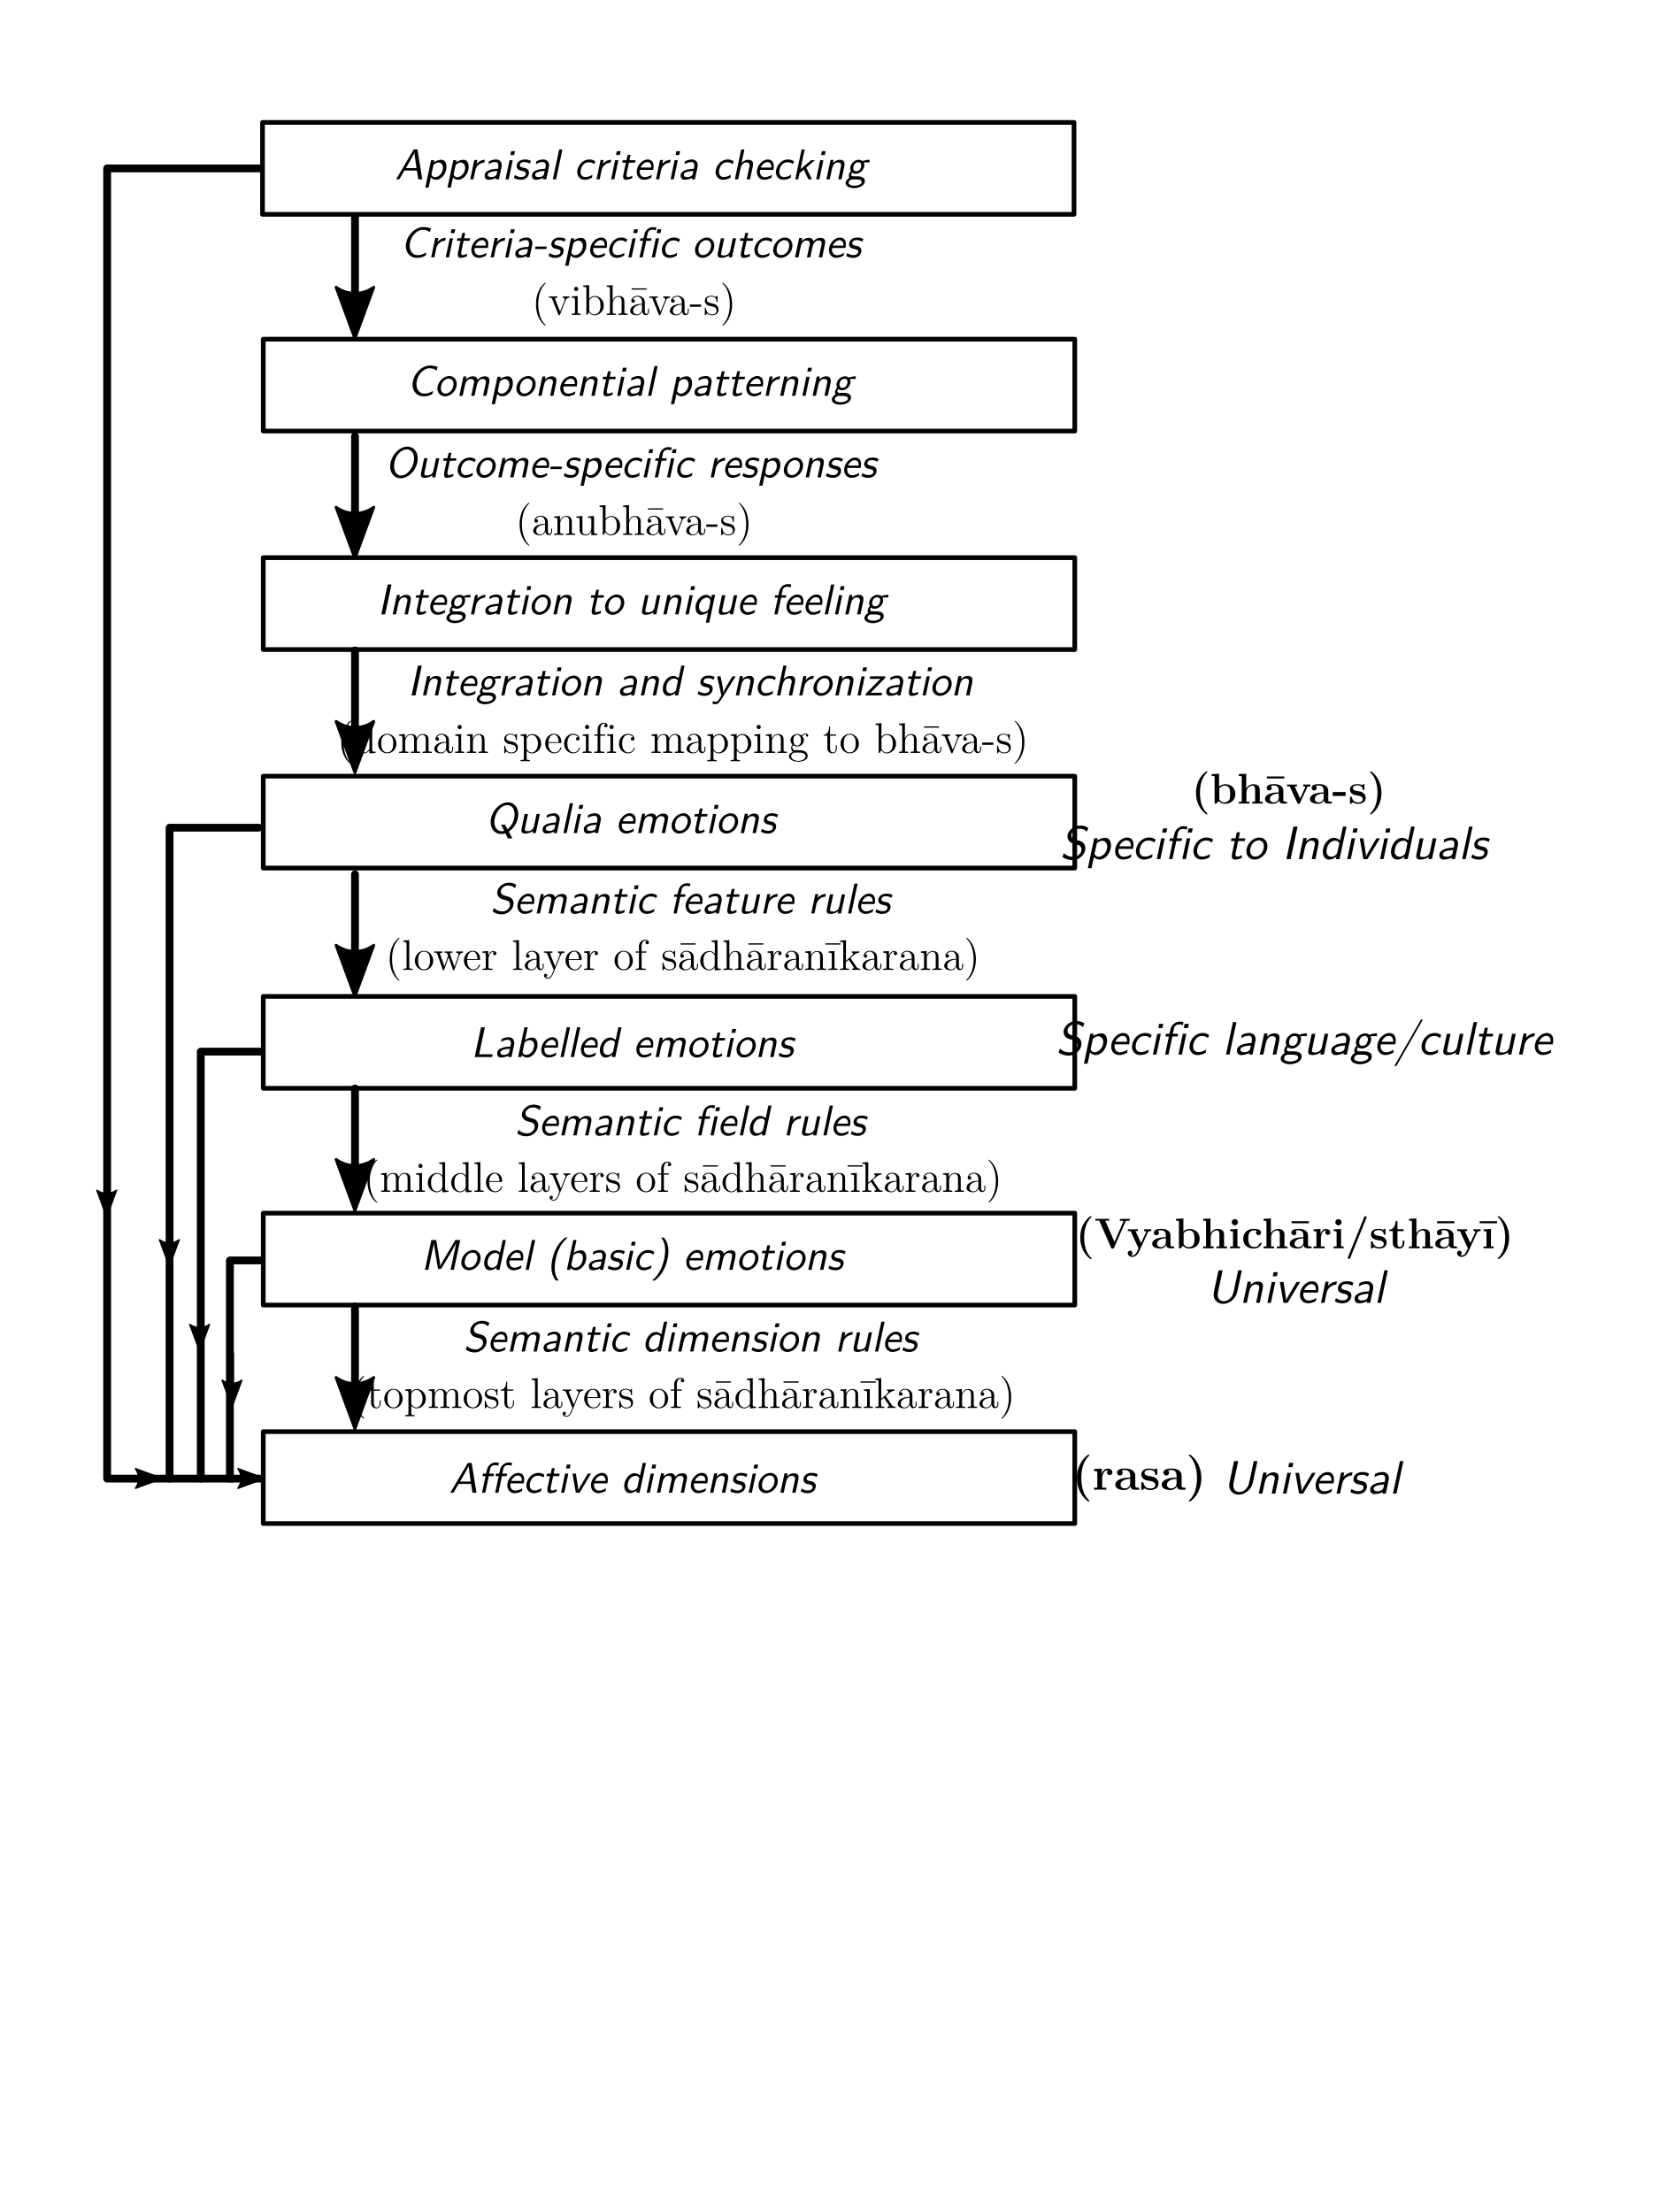
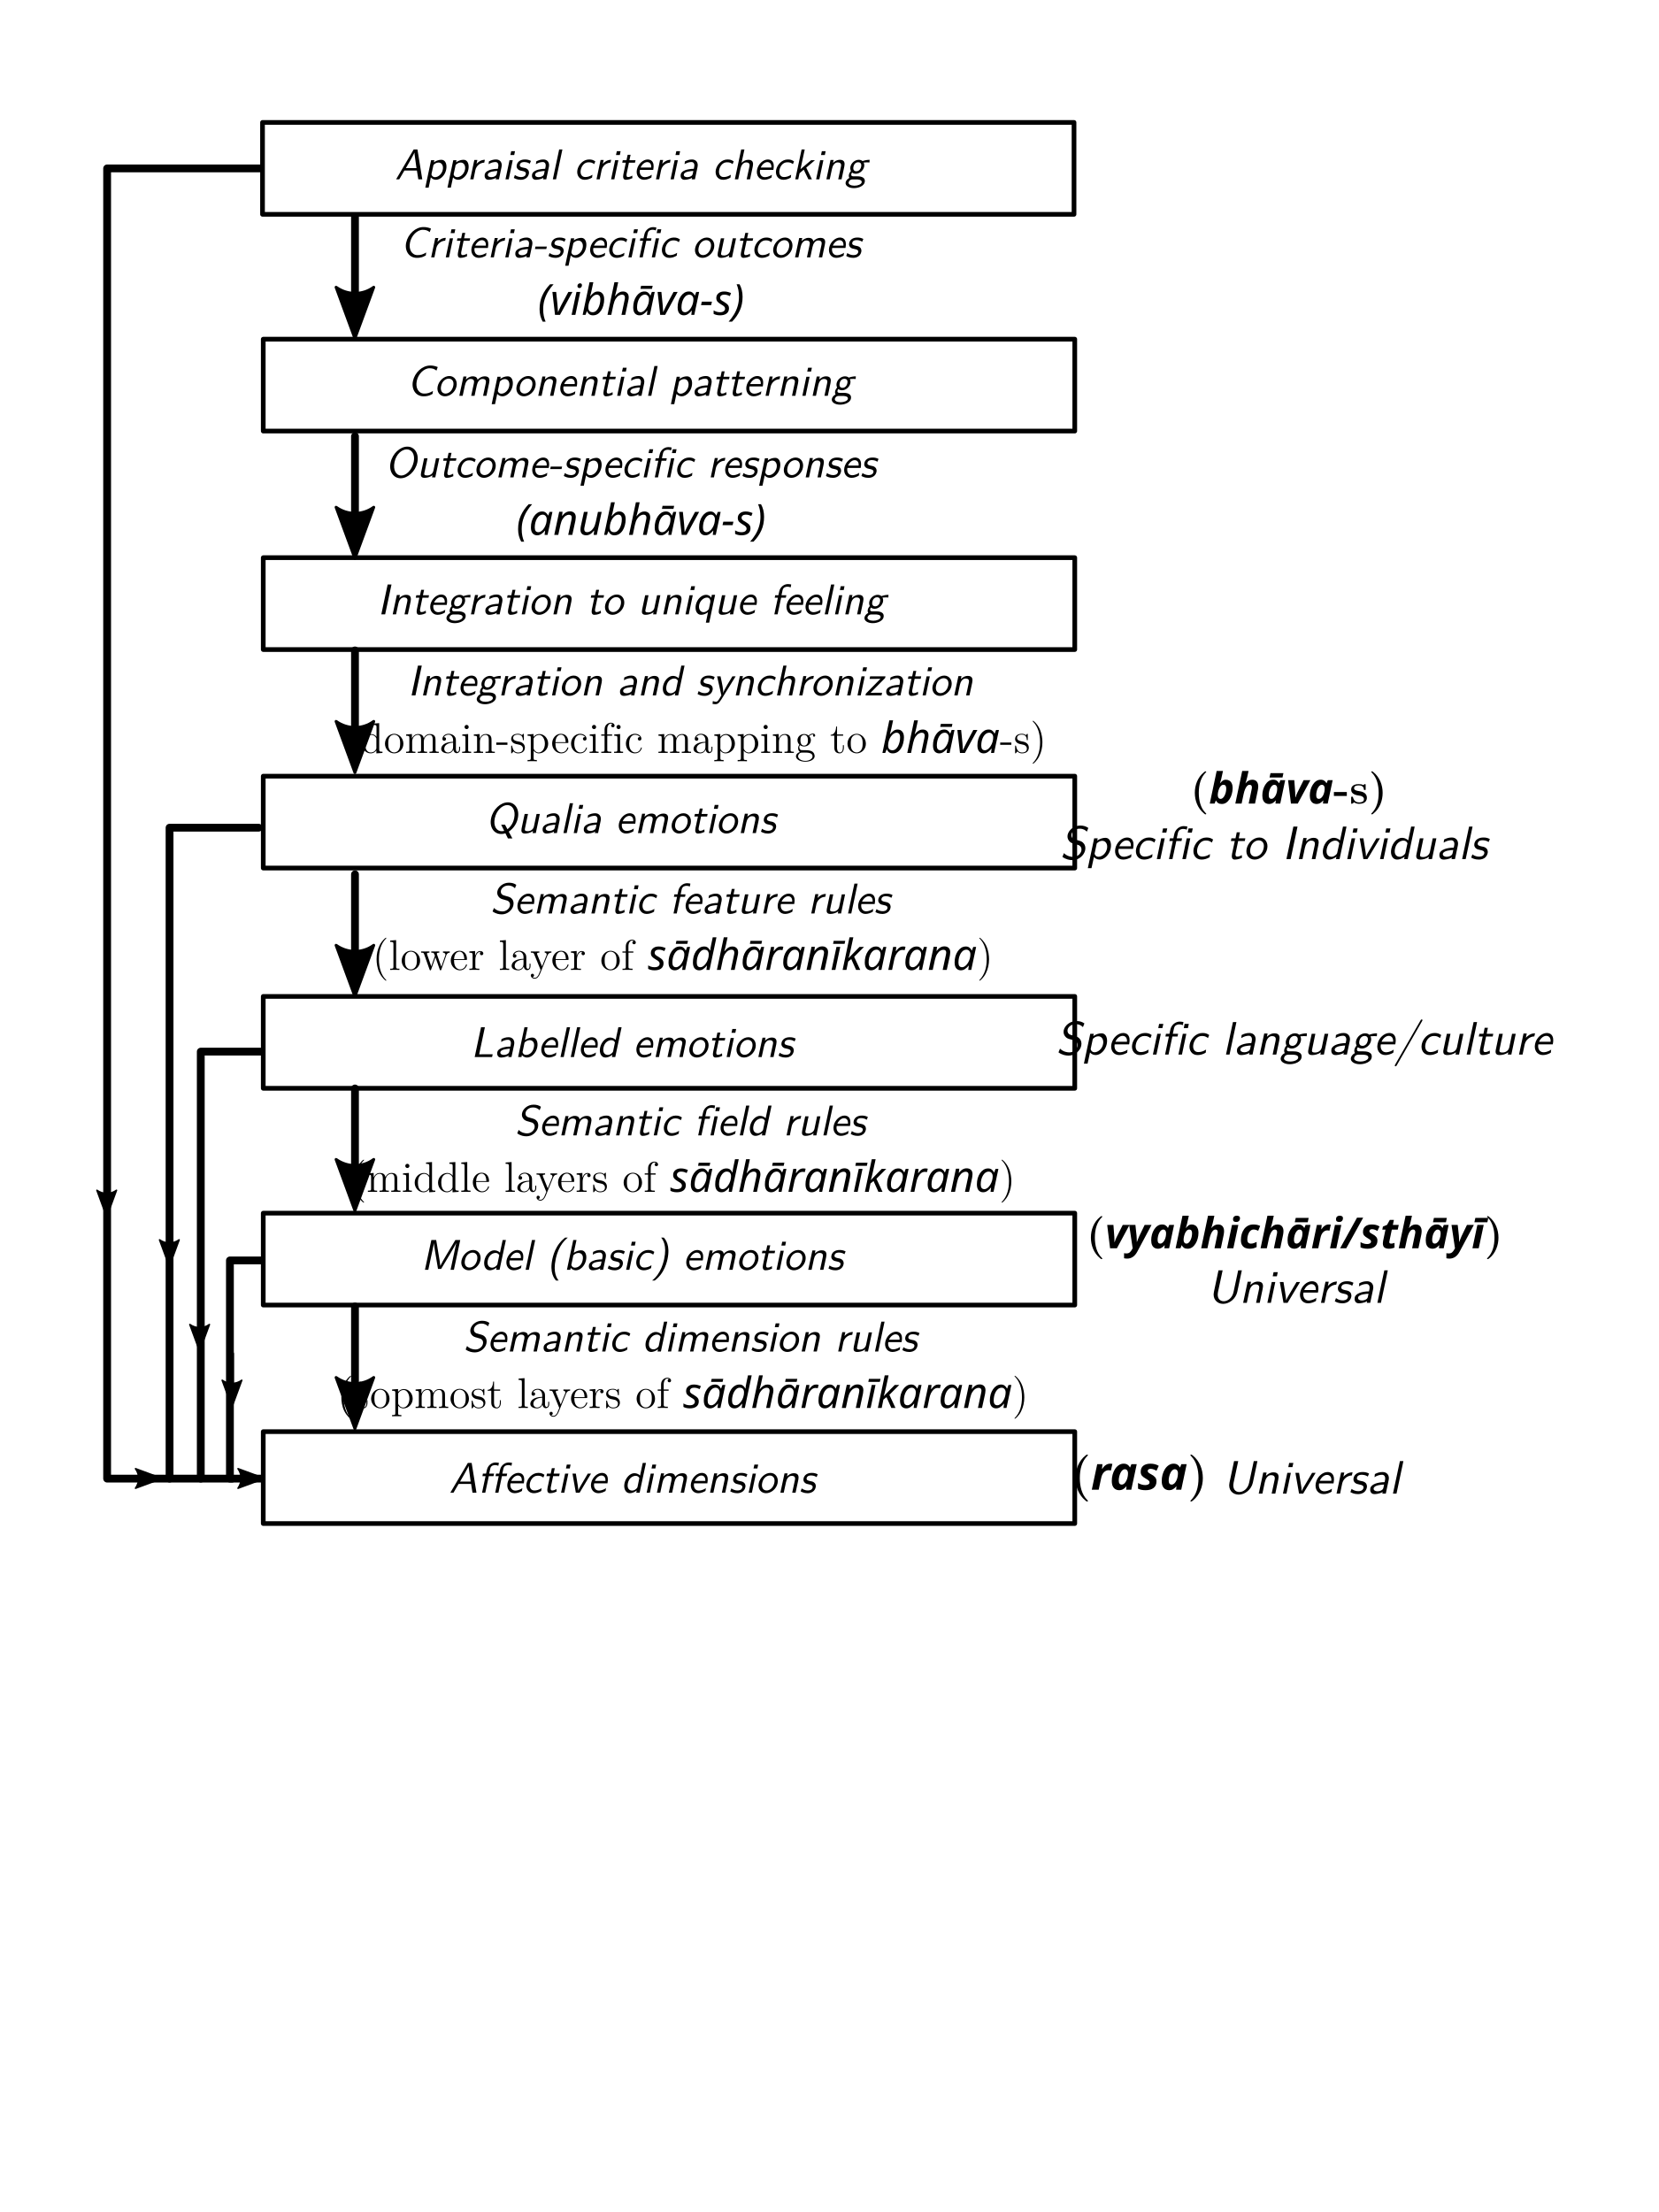
<svg xmlns="http://www.w3.org/2000/svg" id="svg2" version="1.1" xml:space="preserve" width="15cm" height="20cm" viewBox="0 0 531.496 708.661">
  <defs id="defs6">
    <marker orient="auto" refY="0" refX="0" id="marker12299" style="overflow:visible">
      <path id="path12301" style="fill:#000000;fill-opacity:1;fill-rule:evenodd;stroke:#000000;stroke-width:0.625;stroke-linejoin:round;stroke-opacity:1" d="M 8.719,4.034 -2.207,0.016 8.719,-4.002 c -1.745,2.372 -1.735,5.617 -6e-7,8.035 z" transform="scale(-0.6,-0.6)" />
    </marker>
    <marker style="overflow:visible" id="marker11341" refX="0" refY="0" orient="auto">
      <path transform="scale(-0.6,-0.6)" d="M 8.719,4.034 -2.207,0.016 8.719,-4.002 c -1.745,2.372 -1.735,5.617 -6e-7,8.035 z" style="fill:#000000;fill-opacity:1;fill-rule:evenodd;stroke:#000000;stroke-width:0.625;stroke-linejoin:round;stroke-opacity:1" id="path11343" />
    </marker>
    <marker orient="auto" refY="0" refX="0" id="marker10939" style="overflow:visible">
      <path id="path10941" style="fill:#000000;fill-opacity:1;fill-rule:evenodd;stroke:#000000;stroke-width:0.625;stroke-linejoin:round;stroke-opacity:1" d="M 8.719,4.034 -2.207,0.016 8.719,-4.002 c -1.745,2.372 -1.735,5.617 -6e-7,8.035 z" transform="scale(-0.6,-0.6)" />
    </marker>
    <marker style="overflow:visible" id="marker10555" refX="0" refY="0" orient="auto">
      <path transform="scale(-0.6,-0.6)" d="M 8.719,4.034 -2.207,0.016 8.719,-4.002 c -1.745,2.372 -1.735,5.617 -6e-7,8.035 z" style="fill:#000000;fill-opacity:1;fill-rule:evenodd;stroke:#000000;stroke-width:0.625;stroke-linejoin:round;stroke-opacity:1" id="path10557" />
    </marker>
    <marker orient="auto" refY="0" refX="0" id="marker10165" style="overflow:visible">
      <path id="path10167" style="fill:#000000;fill-opacity:1;fill-rule:evenodd;stroke:#000000;stroke-width:0.625;stroke-linejoin:round;stroke-opacity:1" d="M 8.719,4.034 -2.207,0.016 8.719,-4.002 c -1.745,2.372 -1.735,5.617 -6e-7,8.035 z" transform="scale(-0.6,-0.6)" />
    </marker>
    <marker style="overflow:visible" id="marker9277" refX="0" refY="0" orient="auto">
      <path transform="scale(-0.6,-0.6)" d="M 8.719,4.034 -2.207,0.016 8.719,-4.002 c -1.745,2.372 -1.735,5.617 -6e-7,8.035 z" style="fill:#000000;fill-opacity:1;fill-rule:evenodd;stroke:#000000;stroke-width:0.625;stroke-linejoin:round;stroke-opacity:1" id="path9279" />
    </marker>
    <marker style="overflow:visible" id="marker8719" refX="0" refY="0" orient="auto">
      <path transform="scale(-0.6,-0.6)" d="M 8.719,4.034 -2.207,0.016 8.719,-4.002 c -1.745,2.372 -1.735,5.617 -6e-7,8.035 z" style="fill:#000000;fill-opacity:1;fill-rule:evenodd;stroke:#000000;stroke-width:0.625;stroke-linejoin:round;stroke-opacity:1" id="path8721" />
    </marker>
    <marker orient="auto" refY="0" refX="0" id="marker8425" style="overflow:visible">
      <path id="path8427" style="fill:#000000;fill-opacity:1;fill-rule:evenodd;stroke:#000000;stroke-width:0.625;stroke-linejoin:round;stroke-opacity:1" d="M 8.719,4.034 -2.207,0.016 8.719,-4.002 c -1.745,2.372 -1.735,5.617 -6e-7,8.035 z" transform="scale(-0.6,-0.6)" />
    </marker>
    <marker style="overflow:visible" id="marker8173" refX="0" refY="0" orient="auto">
      <path transform="scale(-0.6,-0.6)" d="M 8.719,4.034 -2.207,0.016 8.719,-4.002 c -1.745,2.372 -1.735,5.617 -6e-7,8.035 z" style="fill:#000000;fill-opacity:1;fill-rule:evenodd;stroke:#000000;stroke-width:0.625;stroke-linejoin:round;stroke-opacity:1" id="path8175" />
    </marker>
    <marker orient="auto" refY="0" refX="0" id="marker7951" style="overflow:visible">
      <path id="path7953" style="fill:#000000;fill-opacity:1;fill-rule:evenodd;stroke:#000000;stroke-width:0.625;stroke-linejoin:round;stroke-opacity:1" d="M 8.719,4.034 -2.207,0.016 8.719,-4.002 c -1.745,2.372 -1.735,5.617 -6e-7,8.035 z" transform="scale(-0.6,-0.6)" />
    </marker>
    <marker style="overflow:visible" id="marker7573" refX="0" refY="0" orient="auto">
      <path transform="scale(-0.6,-0.6)" d="M 8.719,4.034 -2.207,0.016 8.719,-4.002 c -1.745,2.372 -1.735,5.617 -6e-7,8.035 z" style="fill:#000000;fill-opacity:1;fill-rule:evenodd;stroke:#000000;stroke-width:0.625;stroke-linejoin:round;stroke-opacity:1" id="path7575" />
    </marker>
    <marker style="overflow:visible" id="marker6027" refX="0" refY="0" orient="auto">
      <path transform="scale(-0.6,-0.6)" d="M 8.719,4.034 -2.207,0.016 8.719,-4.002 c -1.745,2.372 -1.735,5.617 -6e-7,8.035 z" style="fill:#000000;fill-opacity:1;fill-rule:evenodd;stroke:#000000;stroke-width:0.625;stroke-linejoin:round;stroke-opacity:1" id="path6029" />
    </marker>
    <marker orient="auto" refY="0" refX="0" id="Arrow2Mend" style="overflow:visible">
      <path id="path4468" style="fill:#000000;fill-opacity:1;fill-rule:evenodd;stroke:#000000;stroke-width:0.625;stroke-linejoin:round;stroke-opacity:1" d="M 8.719,4.034 -2.207,0.016 8.719,-4.002 c -1.745,2.372 -1.735,5.617 -6e-7,8.035 z" transform="scale(-0.6,-0.6)" />
    </marker>
    <marker orient="auto" refY="0" refX="0" id="Tail" style="overflow:visible">
      <g id="g4477" transform="scale(-1.2,-1.2)" style="fill:#000000;fill-opacity:1;stroke:#000000;stroke-opacity:1">
        <path id="path4479" d="M -3.805,-3.959 0.544,0" style="fill:#000000;fill-opacity:1;fill-rule:evenodd;stroke:#000000;stroke-width:0.8;stroke-linecap:round;stroke-opacity:1" />
        <path id="path4481" d="M -1.287,-3.959 3.062,0" style="fill:#000000;fill-opacity:1;fill-rule:evenodd;stroke:#000000;stroke-width:0.8;stroke-linecap:round;stroke-opacity:1" />
        <path id="path4483" d="M 1.305,-3.959 5.654,0" style="fill:#000000;fill-opacity:1;fill-rule:evenodd;stroke:#000000;stroke-width:0.8;stroke-linecap:round;stroke-opacity:1" />
        <path id="path4485" d="M -3.805,4.178 0.544,0.22" style="fill:#000000;fill-opacity:1;fill-rule:evenodd;stroke:#000000;stroke-width:0.8;stroke-linecap:round;stroke-opacity:1" />
        <path id="path4487" d="M -1.287,4.178 3.062,0.22" style="fill:#000000;fill-opacity:1;fill-rule:evenodd;stroke:#000000;stroke-width:0.8;stroke-linecap:round;stroke-opacity:1" />
        <path id="path4489" d="M 1.305,4.178 5.654,0.22" style="fill:#000000;fill-opacity:1;fill-rule:evenodd;stroke:#000000;stroke-width:0.8;stroke-linecap:round;stroke-opacity:1" />
      </g>
    </marker>
    <marker orient="auto" refY="0" refX="0" id="Arrow2Lend" style="overflow:visible">
      <path id="path4462" style="fill:#000000;fill-opacity:1;fill-rule:evenodd;stroke:#000000;stroke-width:0.625;stroke-linejoin:round;stroke-opacity:1" d="M 8.719,4.034 -2.207,0.016 8.719,-4.002 c -1.745,2.372 -1.735,5.617 -6e-7,8.035 z" transform="matrix(-1.1,0,0,-1.1,-1.1,0)" />
    </marker>
    <marker orient="auto" refY="0" refX="0" id="Arrow1Mend" style="overflow:visible">
      <path id="path4450" d="M 0,0 5,-5 -12.5,0 5,5 0,0 Z" style="fill:#000000;fill-opacity:1;fill-rule:evenodd;stroke:#000000;stroke-width:1pt;stroke-opacity:1" transform="matrix(-0.4,0,0,-0.4,-4,0)" />
    </marker>
    <clipPath clipPathUnits="userSpaceOnUse" id="clipPath24">
      <path d="M 0,0 179,0 179,151 0,151 0,0 Z" id="path26" />
    </clipPath>
    <clipPath clipPathUnits="userSpaceOnUse" id="clipPath58">
      <path d="M 0,0 179,0 179,126 0,126 0,0 Z" id="path60" />
    </clipPath>
  </defs>
  <g id="g10" transform="matrix(1.25,0,0,-1.25,0,708.6614)">
    <text xml:space="preserve" style="font-style:oblique;font-variant:normal;font-weight:normal;font-stretch:normal;font-size:11px;line-height:125%;font-family:LMSans10;-inkscape-font-specification:'LMSans10 Oblique';text-align:center;letter-spacing:0px;word-spacing:0px;writing-mode:lr-tb;text-anchor:middle;fill:#000000;fill-opacity:1;stroke:none;stroke-width:1px;stroke-linecap:butt;stroke-linejoin:miter;stroke-opacity:1" x="170.811" y="-520.976" id="text4391" transform="scale(1,-1)">
      <tspan id="tspan4393" x="170.811" y="-520.976">Appraisal criteria checking</tspan>
    </text>
    <rect style="fill:none;fill-opacity:1;stroke:#000000;stroke-width:1.2;stroke-linecap:round;stroke-linejoin:round;stroke-miterlimit:4;stroke-dasharray:none;stroke-dashoffset:0;stroke-opacity:1" id="rect4395" width="207.986" height="23.55" x="67.282" y="-535.55" transform="scale(1,-1)" />
    <text transform="scale(1,-1)" id="text4399" y="-465.48" x="170.59" style="font-style:oblique;font-variant:normal;font-weight:normal;font-stretch:normal;font-size:11px;line-height:125%;font-family:LMSans10;-inkscape-font-specification:'LMSans10 Oblique';text-align:center;letter-spacing:0px;word-spacing:0px;writing-mode:lr-tb;text-anchor:middle;fill:#000000;fill-opacity:1;stroke:none;stroke-width:1px;stroke-linecap:butt;stroke-linejoin:miter;stroke-opacity:1" xml:space="preserve">
      <tspan y="-465.48" x="170.59" id="tspan4401">Componential patterning</tspan>
    </text>
    <rect transform="scale(1,-1)" y="-480" x="67.472" height="23.55" width="207.986" id="rect4403" style="fill:none;fill-opacity:1;stroke:#000000;stroke-width:1.2;stroke-linecap:round;stroke-linejoin:round;stroke-miterlimit:4;stroke-dasharray:none;stroke-dashoffset:0;stroke-opacity:1" />
    <text xml:space="preserve" style="font-style:oblique;font-variant:normal;font-weight:normal;font-stretch:normal;font-size:11px;line-height:125%;font-family:LMSans10;-inkscape-font-specification:'LMSans10 Oblique';text-align:center;letter-spacing:0px;word-spacing:0px;writing-mode:lr-tb;text-anchor:middle;fill:#000000;fill-opacity:1;stroke:none;stroke-width:1px;stroke-linecap:butt;stroke-linejoin:miter;stroke-opacity:1" x="170.974" y="-409.48" id="text4405" transform="scale(1,-1)">
      <tspan id="tspan4407" x="170.974" y="-409.48">Integration to unique feeling</tspan>
    </text>
    <rect style="fill:none;fill-opacity:1;stroke:#000000;stroke-width:1.2;stroke-linecap:round;stroke-linejoin:round;stroke-miterlimit:4;stroke-dasharray:none;stroke-dashoffset:0;stroke-opacity:1" id="rect4409" width="207.986" height="23.55" x="67.472" y="-424" transform="scale(1,-1)" />
    <text transform="scale(1,-1)" id="text4411" y="-353.42" x="170.808" style="font-style:oblique;font-variant:normal;font-weight:normal;font-stretch:normal;font-size:11px;line-height:125%;font-family:LMSans10;-inkscape-font-specification:'LMSans10 Oblique';text-align:center;letter-spacing:0px;word-spacing:0px;writing-mode:lr-tb;text-anchor:middle;fill:#000000;fill-opacity:1;stroke:none;stroke-width:1px;stroke-linecap:butt;stroke-linejoin:miter;stroke-opacity:1" xml:space="preserve">
      <tspan y="-353.42" x="170.808" id="tspan4413">Qualia emotions</tspan>
    </text>
    <rect transform="scale(1,-1)" y="-368" x="67.472" height="23.55" width="207.986" id="rect4415" style="fill:none;fill-opacity:1;stroke:#000000;stroke-width:1.2;stroke-linecap:round;stroke-linejoin:round;stroke-miterlimit:4;stroke-dasharray:none;stroke-dashoffset:0;stroke-opacity:1" />
    <text xml:space="preserve" style="font-style:oblique;font-variant:normal;font-weight:normal;font-stretch:normal;font-size:11px;line-height:125%;font-family:LMSans10;-inkscape-font-specification:'LMSans10 Oblique';text-align:center;letter-spacing:0px;word-spacing:0px;writing-mode:lr-tb;text-anchor:middle;fill:#000000;fill-opacity:1;stroke:none;stroke-width:1px;stroke-linecap:butt;stroke-linejoin:miter;stroke-opacity:1" x="171.162" y="-296.013" id="text4417" transform="scale(1,-1)">
      <tspan id="tspan4419" x="171.162" y="-296.013">Labelled emotions</tspan>
    </text>
    <rect style="fill:none;fill-opacity:1;stroke:#000000;stroke-width:1.2;stroke-linecap:round;stroke-linejoin:round;stroke-miterlimit:4;stroke-dasharray:none;stroke-dashoffset:0;stroke-opacity:1" id="rect4421" width="207.986" height="23.55" x="67.472" y="-311.55" transform="scale(1,-1)" />
    <text transform="scale(1,-1)" id="text4423" y="-241.48" x="171.145" style="font-style:oblique;font-variant:normal;font-weight:normal;font-stretch:normal;font-size:11px;line-height:125%;font-family:LMSans10;-inkscape-font-specification:'LMSans10 Oblique';text-align:center;letter-spacing:0px;word-spacing:0px;writing-mode:lr-tb;text-anchor:middle;fill:#000000;fill-opacity:1;stroke:none;stroke-width:1px;stroke-linecap:butt;stroke-linejoin:miter;stroke-opacity:1" xml:space="preserve">
      <tspan y="-241.48" x="171.145" id="tspan4425">Model (basic) emotions</tspan>
    </text>
    <rect transform="scale(1,-1)" y="-256" x="67.472" height="23.55" width="207.986" id="rect4427" style="fill:none;fill-opacity:1;stroke:#000000;stroke-width:1.2;stroke-linecap:round;stroke-linejoin:round;stroke-miterlimit:4;stroke-dasharray:none;stroke-dashoffset:0;stroke-opacity:1" />
    <text xml:space="preserve" style="font-style:oblique;font-variant:normal;font-weight:normal;font-stretch:normal;font-size:11px;line-height:125%;font-family:LMSans10;-inkscape-font-specification:'LMSans10 Oblique';text-align:center;letter-spacing:0px;word-spacing:0px;writing-mode:lr-tb;text-anchor:middle;fill:#000000;fill-opacity:1;stroke:none;stroke-width:1px;stroke-linecap:butt;stroke-linejoin:miter;stroke-opacity:1" x="171.217" y="-184.353" id="text4429" transform="scale(1,-1)">
      <tspan id="tspan4431" x="171.217" y="-184.353">Affective dimensions</tspan>
    </text>
    <rect style="fill:none;fill-opacity:1;stroke:#000000;stroke-width:1.2;stroke-linecap:round;stroke-linejoin:round;stroke-miterlimit:4;stroke-dasharray:none;stroke-dashoffset:0;stroke-opacity:1" id="rect4433" width="207.986" height="23.55" x="67.472" y="-200" transform="scale(1,-1)" />
    <path style="fill:none;fill-opacity:1;stroke:#000000;stroke-width:2;stroke-linecap:round;stroke-linejoin:round;stroke-miterlimit:4;stroke-dasharray:none;stroke-dashoffset:0;stroke-opacity:1;marker-end:url(#Arrow2Mend)" d="m 90.982,511.499 0,-28.654" id="path4435" />
    <text xml:space="preserve" style="font-style:oblique;font-variant:normal;font-weight:normal;font-stretch:normal;font-size:11px;line-height:125%;font-family:LMSans10;-inkscape-font-specification:'LMSans10 Oblique';text-align:center;letter-spacing:0px;word-spacing:0px;writing-mode:lr-tb;text-anchor:middle;fill:#000000;fill-opacity:1;stroke:none;stroke-width:1px;stroke-linecap:butt;stroke-linejoin:miter;stroke-opacity:1" x="170.798" y="-500.971" id="text6153" transform="scale(1,-1)">
      <tspan x="170.798" y="-500.971" id="tspan6157">Criteria-specific outcomes</tspan>
    </text>
-     <text xml:space="preserve" style="font-style:normal;font-variant:normal;font-weight:normal;font-stretch:normal;font-size:11px;line-height:125%;font-family:LMRoman12;-inkscape-font-specification:LMRoman12;text-align:center;letter-spacing:0px;word-spacing:0px;writing-mode:lr-tb;text-anchor:middle;fill:#000000;fill-opacity:1;stroke:none;stroke-width:1px;stroke-linecap:butt;stroke-linejoin:miter;stroke-opacity:1" x="171.469" y="-443.588" id="text6159" transform="scale(1,-1)">
+     <text xml:space="preserve" style="font-style:italic;font-variant:normal;font-weight:normal;font-stretch:normal;font-size:11px;line-height:125%;font-family:LMRomanSlant12;-inkscape-font-specification:'LMRomanSlant12 Italic';text-align:center;letter-spacing:0px;word-spacing:0px;writing-mode:lr-tb;text-anchor:middle;fill:#000000;fill-opacity:1;stroke:none;stroke-width:1px;stroke-linecap:butt;stroke-linejoin:miter;stroke-opacity:1;" x="171.469" y="-443.588" id="text6159" transform="scale(1,-1)">
      <tspan id="tspan6161" x="171.469" y="-443.588" />
      <tspan x="171.469" y="-429.838" id="tspan6163">(anubhāva-s)</tspan>
    </text>
    <text xml:space="preserve" style="font-style:normal;font-variant:normal;font-weight:normal;font-stretch:normal;font-size:11px;line-height:125%;font-family:LMRoman12;-inkscape-font-specification:LMRoman12;text-align:center;letter-spacing:0px;word-spacing:0px;writing-mode:lr-tb;text-anchor:middle;fill:#000000;fill-opacity:1;stroke:none;stroke-width:1px;stroke-linecap:butt;stroke-linejoin:miter;stroke-opacity:1" x="183.971" y="-318.346" id="text6165" transform="scale(1,-1)">
-       <tspan id="tspan6167" x="183.971" y="-318.346">(lower layer of sādhāranīkarana)</tspan>
+       <tspan id="tspan6167" x="183.971" y="-318.346">(lower layer of <tspan style="-inkscape-font-specification:'LMRomanSlant12 Italic';font-family:LMRomanSlant12;font-weight:normal;font-style:italic;font-stretch:normal;font-variant:normal" id="tspan4379">sādhāranīkarana</tspan>)</tspan>
    </text>
-     <text transform="scale(1,-1)" id="text6169" y="-499.973" x="171.469" style="font-style:normal;font-variant:normal;font-weight:normal;font-stretch:normal;font-size:11px;line-height:125%;font-family:LMRoman12;-inkscape-font-specification:LMRoman12;text-align:center;letter-spacing:0px;word-spacing:0px;writing-mode:lr-tb;text-anchor:middle;fill:#000000;fill-opacity:1;stroke:none;stroke-width:1px;stroke-linecap:butt;stroke-linejoin:miter;stroke-opacity:1" xml:space="preserve">
+     <text transform="scale(1,-1)" id="text6169" y="-499.973" x="171.469" style="font-style:italic;font-variant:normal;font-weight:normal;font-stretch:normal;font-size:11px;line-height:125%;font-family:LMRomanSlant12;-inkscape-font-specification:'LMRomanSlant12 Italic';text-align:center;letter-spacing:0px;word-spacing:0px;writing-mode:lr-tb;text-anchor:middle;fill:#000000;fill-opacity:1;stroke:none;stroke-width:1px;stroke-linecap:butt;stroke-linejoin:miter;stroke-opacity:1;" xml:space="preserve">
      <tspan y="-499.973" x="171.469" id="tspan6171" />
      <tspan id="tspan6173" y="-486.223" x="171.469">(vibhāva-s)</tspan>
    </text>
    <text transform="scale(1,-1)" id="text6747" y="-444.586" x="170.801" style="font-style:oblique;font-variant:normal;font-weight:normal;font-stretch:normal;font-size:11px;line-height:125%;font-family:LMSans10;-inkscape-font-specification:'LMSans10 Oblique';text-align:center;letter-spacing:0px;word-spacing:0px;writing-mode:lr-tb;text-anchor:middle;fill:#000000;fill-opacity:1;stroke:none;stroke-width:1px;stroke-linecap:butt;stroke-linejoin:miter;stroke-opacity:1" xml:space="preserve">
      <tspan id="tspan6749" y="-444.586" x="170.801">Outcome-specific responses</tspan>
    </text>
-     <text transform="scale(1,-1)" id="text6751" y="-387.703" x="183.971" style="font-style:normal;font-variant:normal;font-weight:normal;font-stretch:normal;font-size:11px;line-height:125%;font-family:LMRoman12;-inkscape-font-specification:LMRoman12;text-align:center;letter-spacing:0px;word-spacing:0px;writing-mode:lr-tb;text-anchor:middle;fill:#000000;fill-opacity:1;stroke:none;stroke-width:1px;stroke-linecap:butt;stroke-linejoin:miter;stroke-opacity:1" xml:space="preserve">
-       <tspan y="-387.703" x="183.971" id="tspan6753" />
-       <tspan id="tspan6755" y="-373.953" x="183.971">(domain specific mapping to bhāva-s)</tspan>
+     <text transform="scale(1,-1)" id="text6751" y="-387.703" x="187.171" style="font-style:normal;font-variant:normal;font-weight:normal;font-stretch:normal;font-size:11px;line-height:125%;font-family:LMRoman12;-inkscape-font-specification:LMRoman12;text-align:center;letter-spacing:0px;word-spacing:0px;writing-mode:lr-tb;text-anchor:middle;fill:#000000;fill-opacity:1;stroke:none;stroke-width:1px;stroke-linecap:butt;stroke-linejoin:miter;stroke-opacity:1" xml:space="preserve">
+       <tspan y="-387.703" x="187.171" id="tspan6753" />
+       <tspan id="tspan6755" y="-373.953" x="187.171">(domain-specific mapping to <tspan style="font-style:italic;font-variant:normal;font-weight:normal;font-stretch:normal;font-family:LMRomanSlant12;-inkscape-font-specification:'LMRomanSlant12 Italic'" id="tspan4375">bhāva</tspan>-s)</tspan>
    </text>
    <text xml:space="preserve" style="font-style:oblique;font-variant:normal;font-weight:normal;font-stretch:normal;font-size:11px;line-height:125%;font-family:LMSans10;-inkscape-font-specification:'LMSans10 Oblique';text-align:center;letter-spacing:0px;word-spacing:0px;writing-mode:lr-tb;text-anchor:middle;fill:#000000;fill-opacity:1;stroke:none;stroke-width:1px;stroke-linecap:butt;stroke-linejoin:miter;stroke-opacity:1" x="186.078" y="-388.701" id="text6757" transform="scale(1,-1)">
      <tspan x="186.078" y="-388.701" id="tspan6759">Integration and synchronization</tspan>
    </text>
    <text transform="scale(1,-1)" id="text6761" y="-332.816" x="186.078" style="font-style:oblique;font-variant:normal;font-weight:normal;font-stretch:normal;font-size:11px;line-height:125%;font-family:LMSans10;-inkscape-font-specification:'LMSans10 Oblique';text-align:center;letter-spacing:0px;word-spacing:0px;writing-mode:lr-tb;text-anchor:middle;fill:#000000;fill-opacity:1;stroke:none;stroke-width:1px;stroke-linecap:butt;stroke-linejoin:miter;stroke-opacity:1" xml:space="preserve">
      <tspan id="tspan6763" y="-332.816" x="186.078">Semantic feature rules</tspan>
    </text>
    <text transform="scale(1,-1)" id="text6765" y="-261.463" x="183.971" style="font-style:normal;font-variant:normal;font-weight:normal;font-stretch:normal;font-size:11px;line-height:125%;font-family:LMRoman12;-inkscape-font-specification:LMRoman12;text-align:center;letter-spacing:0px;word-spacing:0px;writing-mode:lr-tb;text-anchor:middle;fill:#000000;fill-opacity:1;stroke:none;stroke-width:1px;stroke-linecap:butt;stroke-linejoin:miter;stroke-opacity:1" xml:space="preserve">
-       <tspan y="-261.463" x="183.971" id="tspan6767">(middle layers of sādhāranīkarana)</tspan>
+       <tspan y="-261.463" x="183.971" id="tspan6767">(middle layers of <tspan style="-inkscape-font-specification:'LMRomanSlant12 Italic';font-family:LMRomanSlant12;font-weight:normal;font-style:italic;font-stretch:normal;font-variant:normal" id="tspan4381">sādhāranīkarana</tspan>)</tspan>
    </text>
    <text xml:space="preserve" style="font-style:oblique;font-variant:normal;font-weight:normal;font-stretch:normal;font-size:11px;line-height:125%;font-family:LMSans10;-inkscape-font-specification:'LMSans10 Oblique';text-align:center;letter-spacing:0px;word-spacing:0px;writing-mode:lr-tb;text-anchor:middle;fill:#000000;fill-opacity:1;stroke:none;stroke-width:1px;stroke-linecap:butt;stroke-linejoin:miter;stroke-opacity:1" x="186.078" y="-275.933" id="text6769" transform="scale(1,-1)">
      <tspan x="186.078" y="-275.933" id="tspan6771">Semantic field rules</tspan>
    </text>
    <text xml:space="preserve" style="font-style:italic;font-variant:normal;font-weight:normal;font-stretch:normal;font-size:12px;line-height:125%;font-family:LMRoman12;-inkscape-font-specification:'LMRoman12, Italic';text-align:center;letter-spacing:0px;word-spacing:0px;writing-mode:lr-tb;text-anchor:middle;fill:#000000;fill-opacity:1;stroke:none;stroke-width:1px;stroke-linecap:butt;stroke-linejoin:miter;stroke-opacity:1" x="207.573" y="-316.849" id="text6773" transform="scale(1,-1)">
      <tspan id="tspan6775" x="207.573" y="-316.849" />
    </text>
    <text xml:space="preserve" style="font-style:normal;font-variant:normal;font-weight:normal;font-stretch:normal;font-size:11px;line-height:125%;font-family:LMRoman12;-inkscape-font-specification:LMRoman12;text-align:center;letter-spacing:0px;word-spacing:0px;writing-mode:lr-tb;text-anchor:middle;fill:#000000;fill-opacity:1;stroke:none;stroke-width:1px;stroke-linecap:butt;stroke-linejoin:miter;stroke-opacity:1" x="183.971" y="-206.076" id="text6777" transform="scale(1,-1)">
-       <tspan id="tspan6779" x="183.971" y="-206.076">(topmost layers of sādhāranīkarana)</tspan>
+       <tspan id="tspan6779" x="183.971" y="-206.076">(topmost layers of <tspan style="-inkscape-font-specification:'LMRomanSlant12 Italic';font-family:LMRomanSlant12;font-weight:normal;font-style:italic;font-stretch:normal;font-variant:normal" id="tspan4391">sādhāranīkarana</tspan>)</tspan>
    </text>
    <text transform="scale(1,-1)" id="text6781" y="-220.547" x="186.078" style="font-style:oblique;font-variant:normal;font-weight:normal;font-stretch:normal;font-size:11px;line-height:125%;font-family:LMSans10;-inkscape-font-specification:'LMSans10 Oblique';text-align:center;letter-spacing:0px;word-spacing:0px;writing-mode:lr-tb;text-anchor:middle;fill:#000000;fill-opacity:1;stroke:none;stroke-width:1px;stroke-linecap:butt;stroke-linejoin:miter;stroke-opacity:1" xml:space="preserve">
      <tspan id="tspan6783" y="-220.547" x="186.078">Semantic dimension rules</tspan>
    </text>
    <path id="path7571" d="m 90.982,455.114 0,-28.654" style="fill:none;fill-opacity:1;stroke:#000000;stroke-width:2;stroke-linecap:round;stroke-linejoin:round;stroke-miterlimit:4;stroke-dasharray:none;stroke-dashoffset:0;stroke-opacity:1;marker-end:url(#marker7573)" />
    <path style="fill:none;fill-opacity:1;stroke:#000000;stroke-width:2;stroke-linecap:round;stroke-linejoin:round;stroke-miterlimit:4;stroke-dasharray:none;stroke-dashoffset:0;stroke-opacity:1;marker-end:url(#marker7951)" d="m 90.982,400.227 0,-28.654" id="path7949" />
    <path id="path8171" d="m 90.982,342.845 0,-28.654" style="fill:none;fill-opacity:1;stroke:#000000;stroke-width:2;stroke-linecap:round;stroke-linejoin:round;stroke-miterlimit:4;stroke-dasharray:none;stroke-dashoffset:0;stroke-opacity:1;marker-end:url(#marker8173)" />
    <path style="fill:none;fill-opacity:1;stroke:#000000;stroke-width:2;stroke-linecap:round;stroke-linejoin:round;stroke-miterlimit:4;stroke-dasharray:none;stroke-dashoffset:0;stroke-opacity:1;marker-end:url(#marker8425)" d="m 90.982,287.958 0,-28.654" id="path8423" />
    <path id="path8717" d="m 90.982,232.073 0,-28.654" style="fill:none;fill-opacity:1;stroke:#000000;stroke-width:2;stroke-linecap:round;stroke-linejoin:round;stroke-miterlimit:4;stroke-dasharray:none;stroke-dashoffset:0;stroke-opacity:1;marker-end:url(#marker8719)" />
    <text transform="scale(1,-1)" id="text9203" y="-374.73" x="340.622" style="font-style:normal;font-variant:normal;font-weight:bold;font-stretch:normal;font-size:11px;line-height:125%;font-family:LMRoman12;-inkscape-font-specification:'LMRoman12 Bold';text-align:center;letter-spacing:0px;word-spacing:0px;writing-mode:lr-tb;text-anchor:middle;fill:#000000;fill-opacity:1;stroke:none;stroke-width:1px;stroke-linecap:butt;stroke-linejoin:miter;stroke-opacity:1" xml:space="preserve">
      <tspan y="-374.73" x="340.622" id="tspan9205" />
-       <tspan id="tspan9207" y="-360.98" x="340.622">(bhāva-s)</tspan>
+       <tspan id="tspan9207" y="-360.98" x="340.622">(<tspan style="-inkscape-font-specification:'LMRomanSlant10 Bold Italic';font-family:LMRomanSlant10;font-weight:bold;font-style:italic;font-stretch:normal;font-variant:normal" id="tspan4377">bhāva</tspan>-s)</tspan>
    </text>
    <text xml:space="preserve" style="font-style:normal;font-variant:normal;font-weight:bold;font-stretch:normal;font-size:11px;line-height:125%;font-family:LMRoman12;-inkscape-font-specification:'LMRoman12 Bold';text-align:center;letter-spacing:0px;word-spacing:0px;writing-mode:lr-tb;text-anchor:middle;fill:#000000;fill-opacity:1;stroke:none;stroke-width:1px;stroke-linecap:butt;stroke-linejoin:miter;stroke-opacity:1" x="342.146" y="-246.992" id="text9215" transform="scale(1,-1)">
-       <tspan id="tspan9217" x="342.146" y="-246.992">(Vyabhichāri/sthāyī)</tspan>
+       <tspan id="tspan9217" x="342.146" y="-246.992" dx="0 0 0 0 0 0 0 0 0 0 0 0 0 0 0 0 0 0 0 1.484">(<tspan style="font-style:italic;font-variant:normal;font-weight:bold;font-stretch:normal;font-size:11px;font-family:LMRomanSlant10;-inkscape-font-specification:'LMRomanSlant10 Bold Italic'" id="tspan4385">vyabhichāri/sthāyī</tspan>)</tspan>
    </text>
    <text xml:space="preserve" style="font-style:normal;font-variant:normal;font-weight:bold;font-stretch:normal;font-size:12px;line-height:125%;font-family:LMRoman12;-inkscape-font-specification:'LMRoman12 Bold';text-align:center;letter-spacing:0px;word-spacing:0px;writing-mode:lr-tb;text-anchor:middle;fill:#000000;fill-opacity:1;stroke:none;stroke-width:1px;stroke-linecap:butt;stroke-linejoin:miter;stroke-opacity:1" x="303.226" y="-185.12" id="text9223" transform="scale(1,-1)">
-       <tspan id="tspan9225" x="303.226" y="-185.12">(rasa)</tspan>
+       <tspan id="tspan9225" x="303.226" y="-185.12">(<tspan style="-inkscape-font-specification:'LMRomanSlant10 Bold Italic';font-family:LMRomanSlant10;font-weight:bold;font-style:italic;font-stretch:normal;font-variant:normal" id="tspan4398">rasa</tspan>)</tspan>
    </text>
    <text xml:space="preserve" style="font-style:oblique;font-variant:normal;font-weight:normal;font-stretch:normal;font-size:12px;line-height:125%;font-family:LMSans10;-inkscape-font-specification:'LMSans10 Oblique';text-align:center;letter-spacing:0px;word-spacing:0px;writing-mode:lr-tb;text-anchor:middle;fill:#000000;fill-opacity:1;stroke:none;stroke-width:1px;stroke-linecap:butt;stroke-linejoin:miter;stroke-opacity:1" x="342.146" y="-233.021" id="text9227" transform="scale(1,-1)">
      <tspan id="tspan9229" x="342.146" y="-233.021">Universal</tspan>
    </text>
    <text xml:space="preserve" style="font-style:oblique;font-variant:normal;font-weight:normal;font-stretch:normal;font-size:12px;line-height:125%;font-family:LMSans10;-inkscape-font-specification:'LMSans10 Oblique';text-align:center;letter-spacing:0px;word-spacing:0px;writing-mode:lr-tb;text-anchor:middle;fill:#000000;fill-opacity:1;stroke:none;stroke-width:1px;stroke-linecap:butt;stroke-linejoin:miter;stroke-opacity:1" x="336.435" y="-346.747" id="text9227-7" transform="scale(1,-1)">
      <tspan id="tspan9229-0" x="336.435" y="-346.747">Specific to Individuals</tspan>
    </text>
    <text transform="scale(1,-1)" id="text9253" y="-184.122" x="346.138" style="font-style:oblique;font-variant:normal;font-weight:normal;font-stretch:normal;font-size:12px;line-height:125%;font-family:LMSans10;-inkscape-font-specification:'LMSans10 Oblique';text-align:center;letter-spacing:0px;word-spacing:0px;writing-mode:lr-tb;text-anchor:middle;fill:#000000;fill-opacity:1;stroke:none;stroke-width:1px;stroke-linecap:butt;stroke-linejoin:miter;stroke-opacity:1" xml:space="preserve">
      <tspan y="-184.122" x="346.138" id="tspan9255">Universal</tspan>
    </text>
    <text transform="scale(1,-1)" id="text9257" y="-296.646" x="344.197" style="font-style:oblique;font-variant:normal;font-weight:normal;font-stretch:normal;font-size:12px;line-height:125%;font-family:LMSans10;-inkscape-font-specification:'LMSans10 Oblique';text-align:center;letter-spacing:0px;word-spacing:0px;writing-mode:lr-tb;text-anchor:middle;fill:#000000;fill-opacity:1;stroke:none;stroke-width:1px;stroke-linecap:butt;stroke-linejoin:miter;stroke-opacity:1" xml:space="preserve">
      <tspan y="-296.646" x="344.197" id="tspan9259">Specific language/culture</tspan>
    </text>
    <path style="fill:none;fill-opacity:1;stroke:#000000;stroke-width:2;stroke-linecap:round;stroke-linejoin:round;stroke-miterlimit:4;stroke-dasharray:none;stroke-dashoffset:0;stroke-opacity:1" d="m 66.928,187.965 -8,0 0,55.92 8,0" id="path9261" />
    <path id="path9263" d="m 59.457,187.965 -8,0 0,109.434 15.409,0" style="fill:none;fill-opacity:1;stroke:#000000;stroke-width:2;stroke-linecap:round;stroke-linejoin:round;stroke-miterlimit:4;stroke-dasharray:none;stroke-dashoffset:0;stroke-opacity:1" />
    <path style="fill:none;fill-opacity:1;stroke:#000000;stroke-width:2;stroke-linecap:round;stroke-linejoin:round;stroke-miterlimit:4;stroke-dasharray:none;stroke-dashoffset:0;stroke-opacity:1" d="m 51.457,187.965 -8,0 0,166.829 22.819,0" id="path9265" />
    <path id="path9267" d="m 43.457,187.965 -16,0 0,335.802 39.225,0" style="fill:none;fill-opacity:1;stroke:#000000;stroke-width:2;stroke-linecap:round;stroke-linejoin:round;stroke-miterlimit:4;stroke-dasharray:none;stroke-dashoffset:0;stroke-opacity:1" />
    <path id="path9275" d="m 54.179,188.016 12.264,0" style="fill:none;fill-opacity:1;stroke:#000000;stroke-width:1.04;stroke-linecap:round;stroke-linejoin:round;stroke-miterlimit:4;stroke-dasharray:none;stroke-dashoffset:0;stroke-opacity:1;marker-end:url(#marker9277)" />
    <path style="fill:none;fill-opacity:1;stroke:#000000;stroke-width:1.04;stroke-linecap:round;stroke-linejoin:round;stroke-miterlimit:4;stroke-dasharray:none;stroke-dashoffset:0;stroke-opacity:1;marker-end:url(#marker10165)" d="m 59.465,219.996 0,-12.264" id="path10163" />
    <path id="path10553" d="m 51.174,234.286 0,-12.264" style="fill:none;fill-opacity:1;stroke:#000000;stroke-width:1.04;stroke-linecap:round;stroke-linejoin:round;stroke-miterlimit:4;stroke-dasharray:none;stroke-dashoffset:0;stroke-opacity:1;marker-end:url(#marker10555)" />
    <path style="fill:none;fill-opacity:1;stroke:#000000;stroke-width:1.04;stroke-linecap:round;stroke-linejoin:round;stroke-miterlimit:4;stroke-dasharray:none;stroke-dashoffset:0;stroke-opacity:1;marker-end:url(#marker10939)" d="m 43.411,255.985 0,-12.264" id="path10937" />
    <path id="path11339" d="m 27.358,268.687 0,-12.264" style="fill:none;fill-opacity:1;stroke:#000000;stroke-width:1.04;stroke-linecap:round;stroke-linejoin:round;stroke-miterlimit:4;stroke-dasharray:none;stroke-dashoffset:0;stroke-opacity:1;marker-end:url(#marker11341)" />
    <path style="fill:none;fill-opacity:1;stroke:#000000;stroke-width:1.04;stroke-linecap:round;stroke-linejoin:round;stroke-miterlimit:4;stroke-dasharray:none;stroke-dashoffset:0;stroke-opacity:1;marker-end:url(#marker12299)" d="m 27.907,188.016 12.264,0" id="path12297" />
  </g>
</svg>
